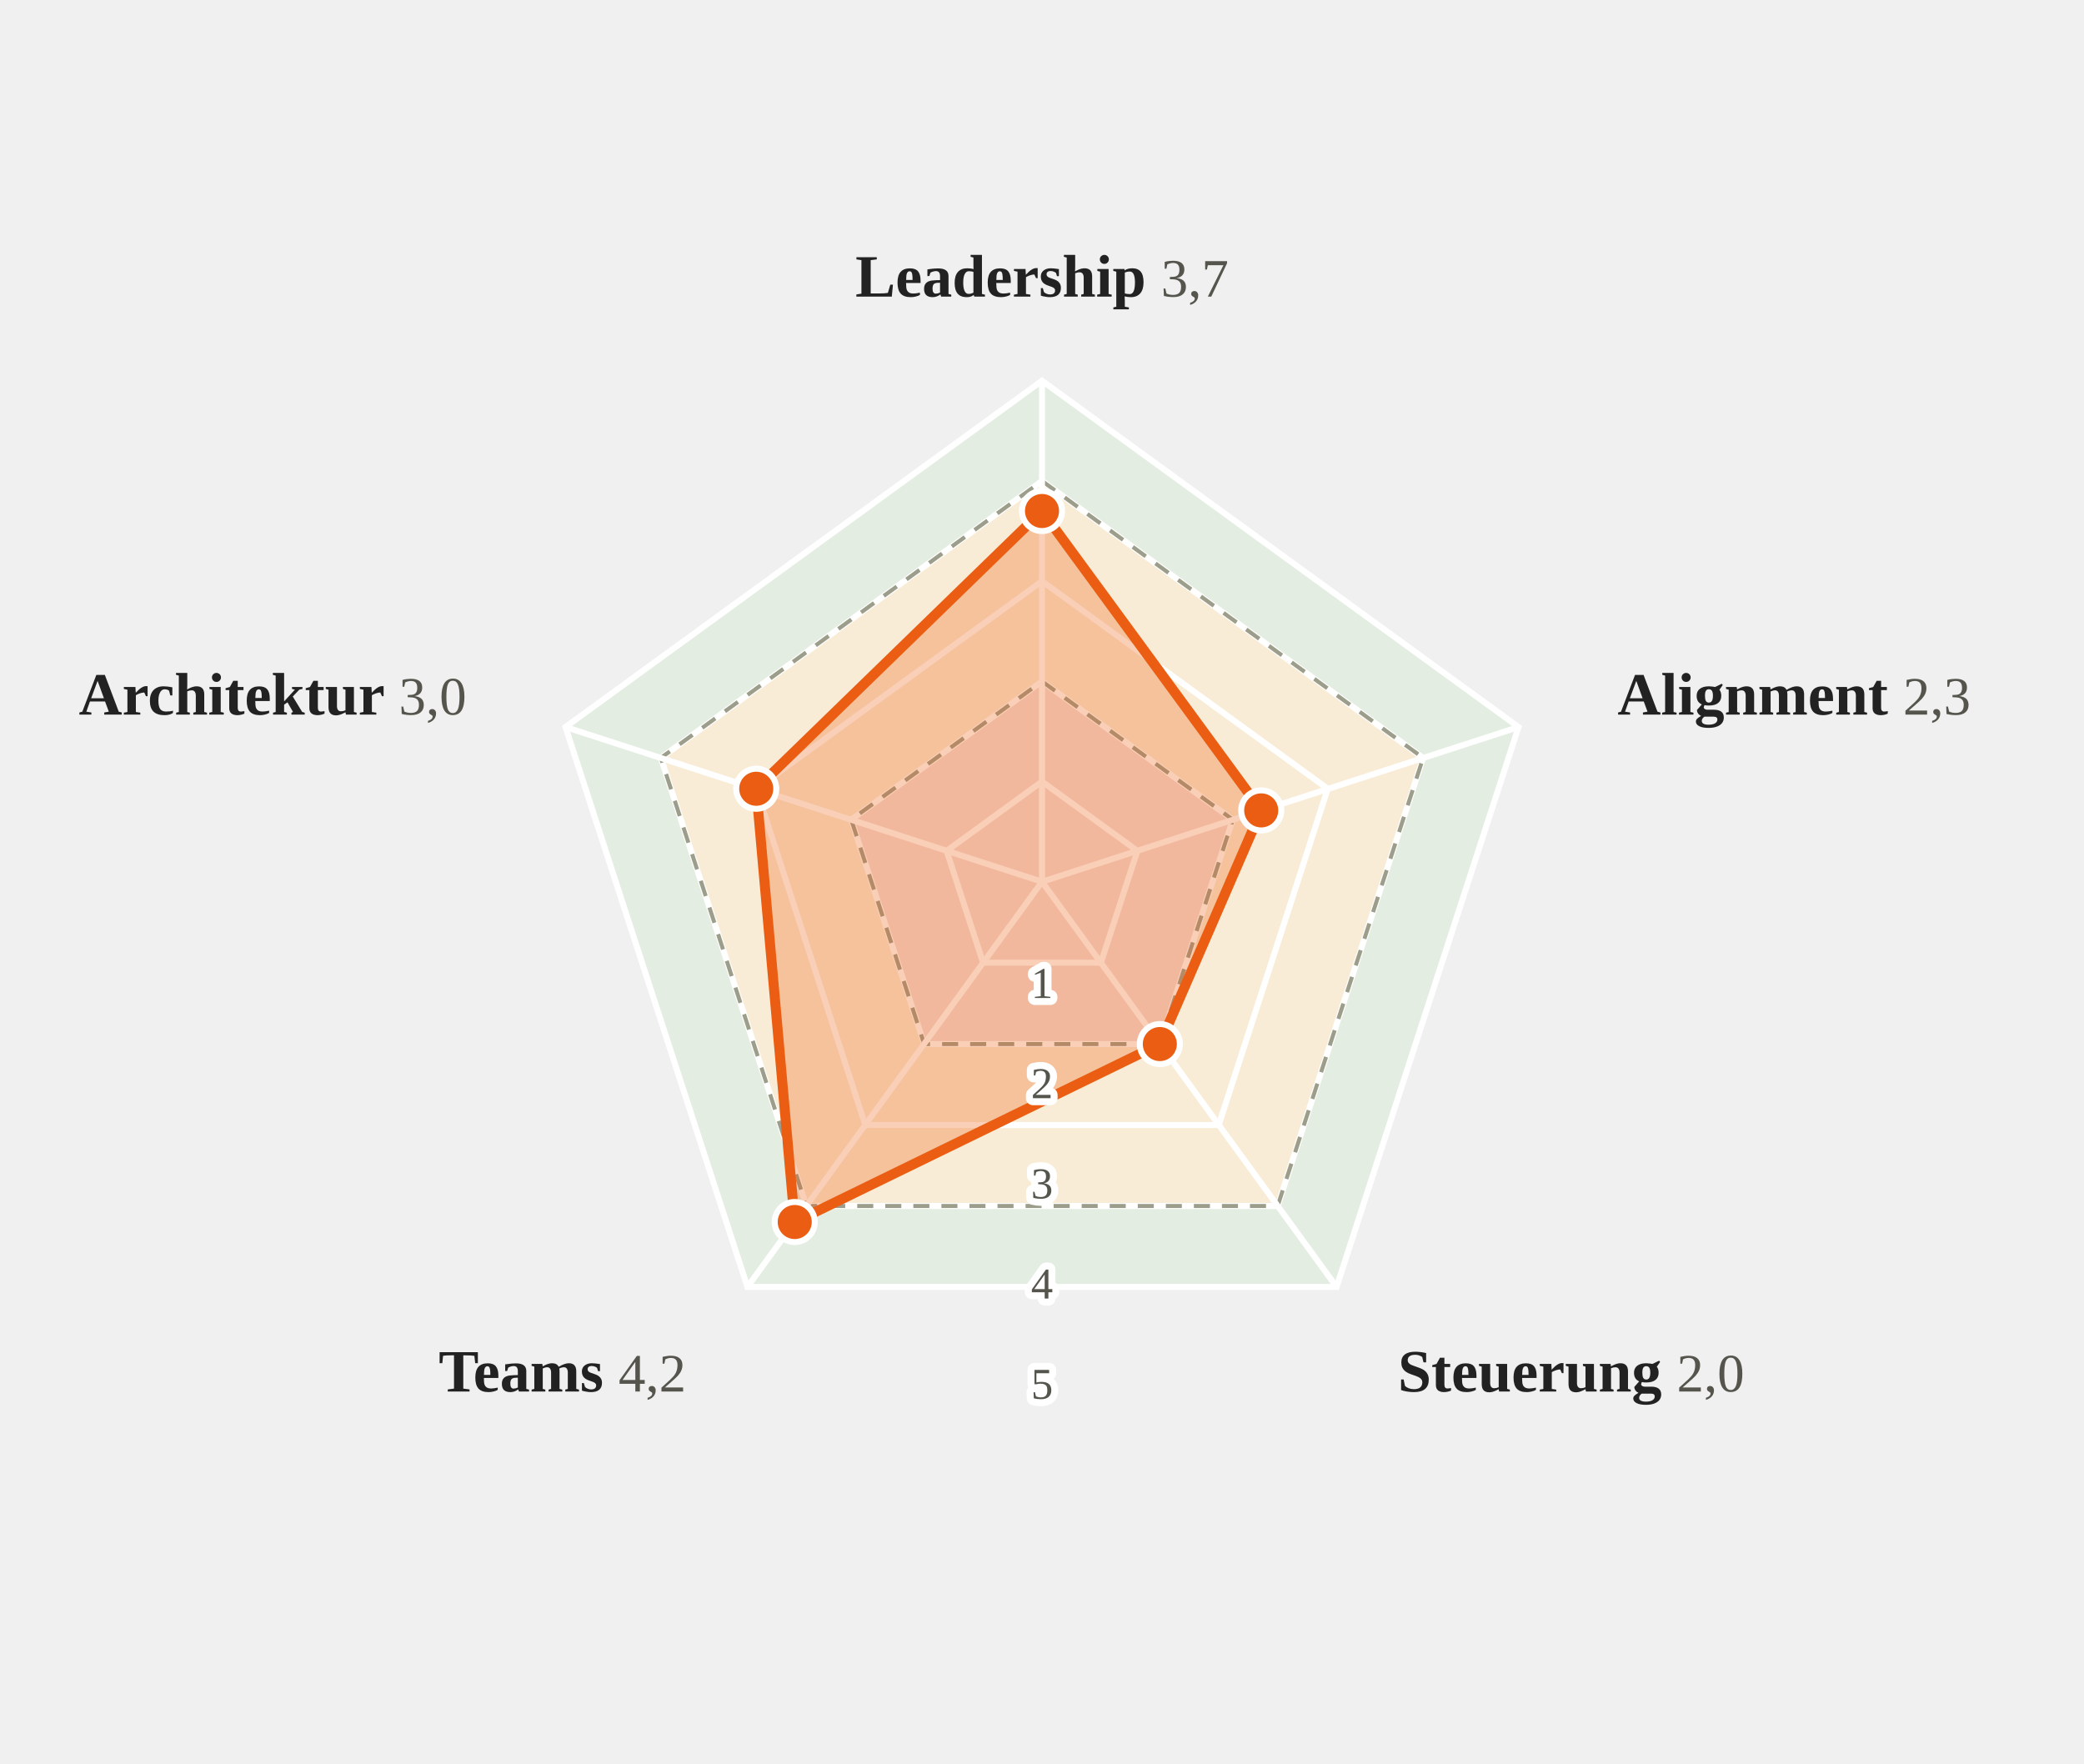
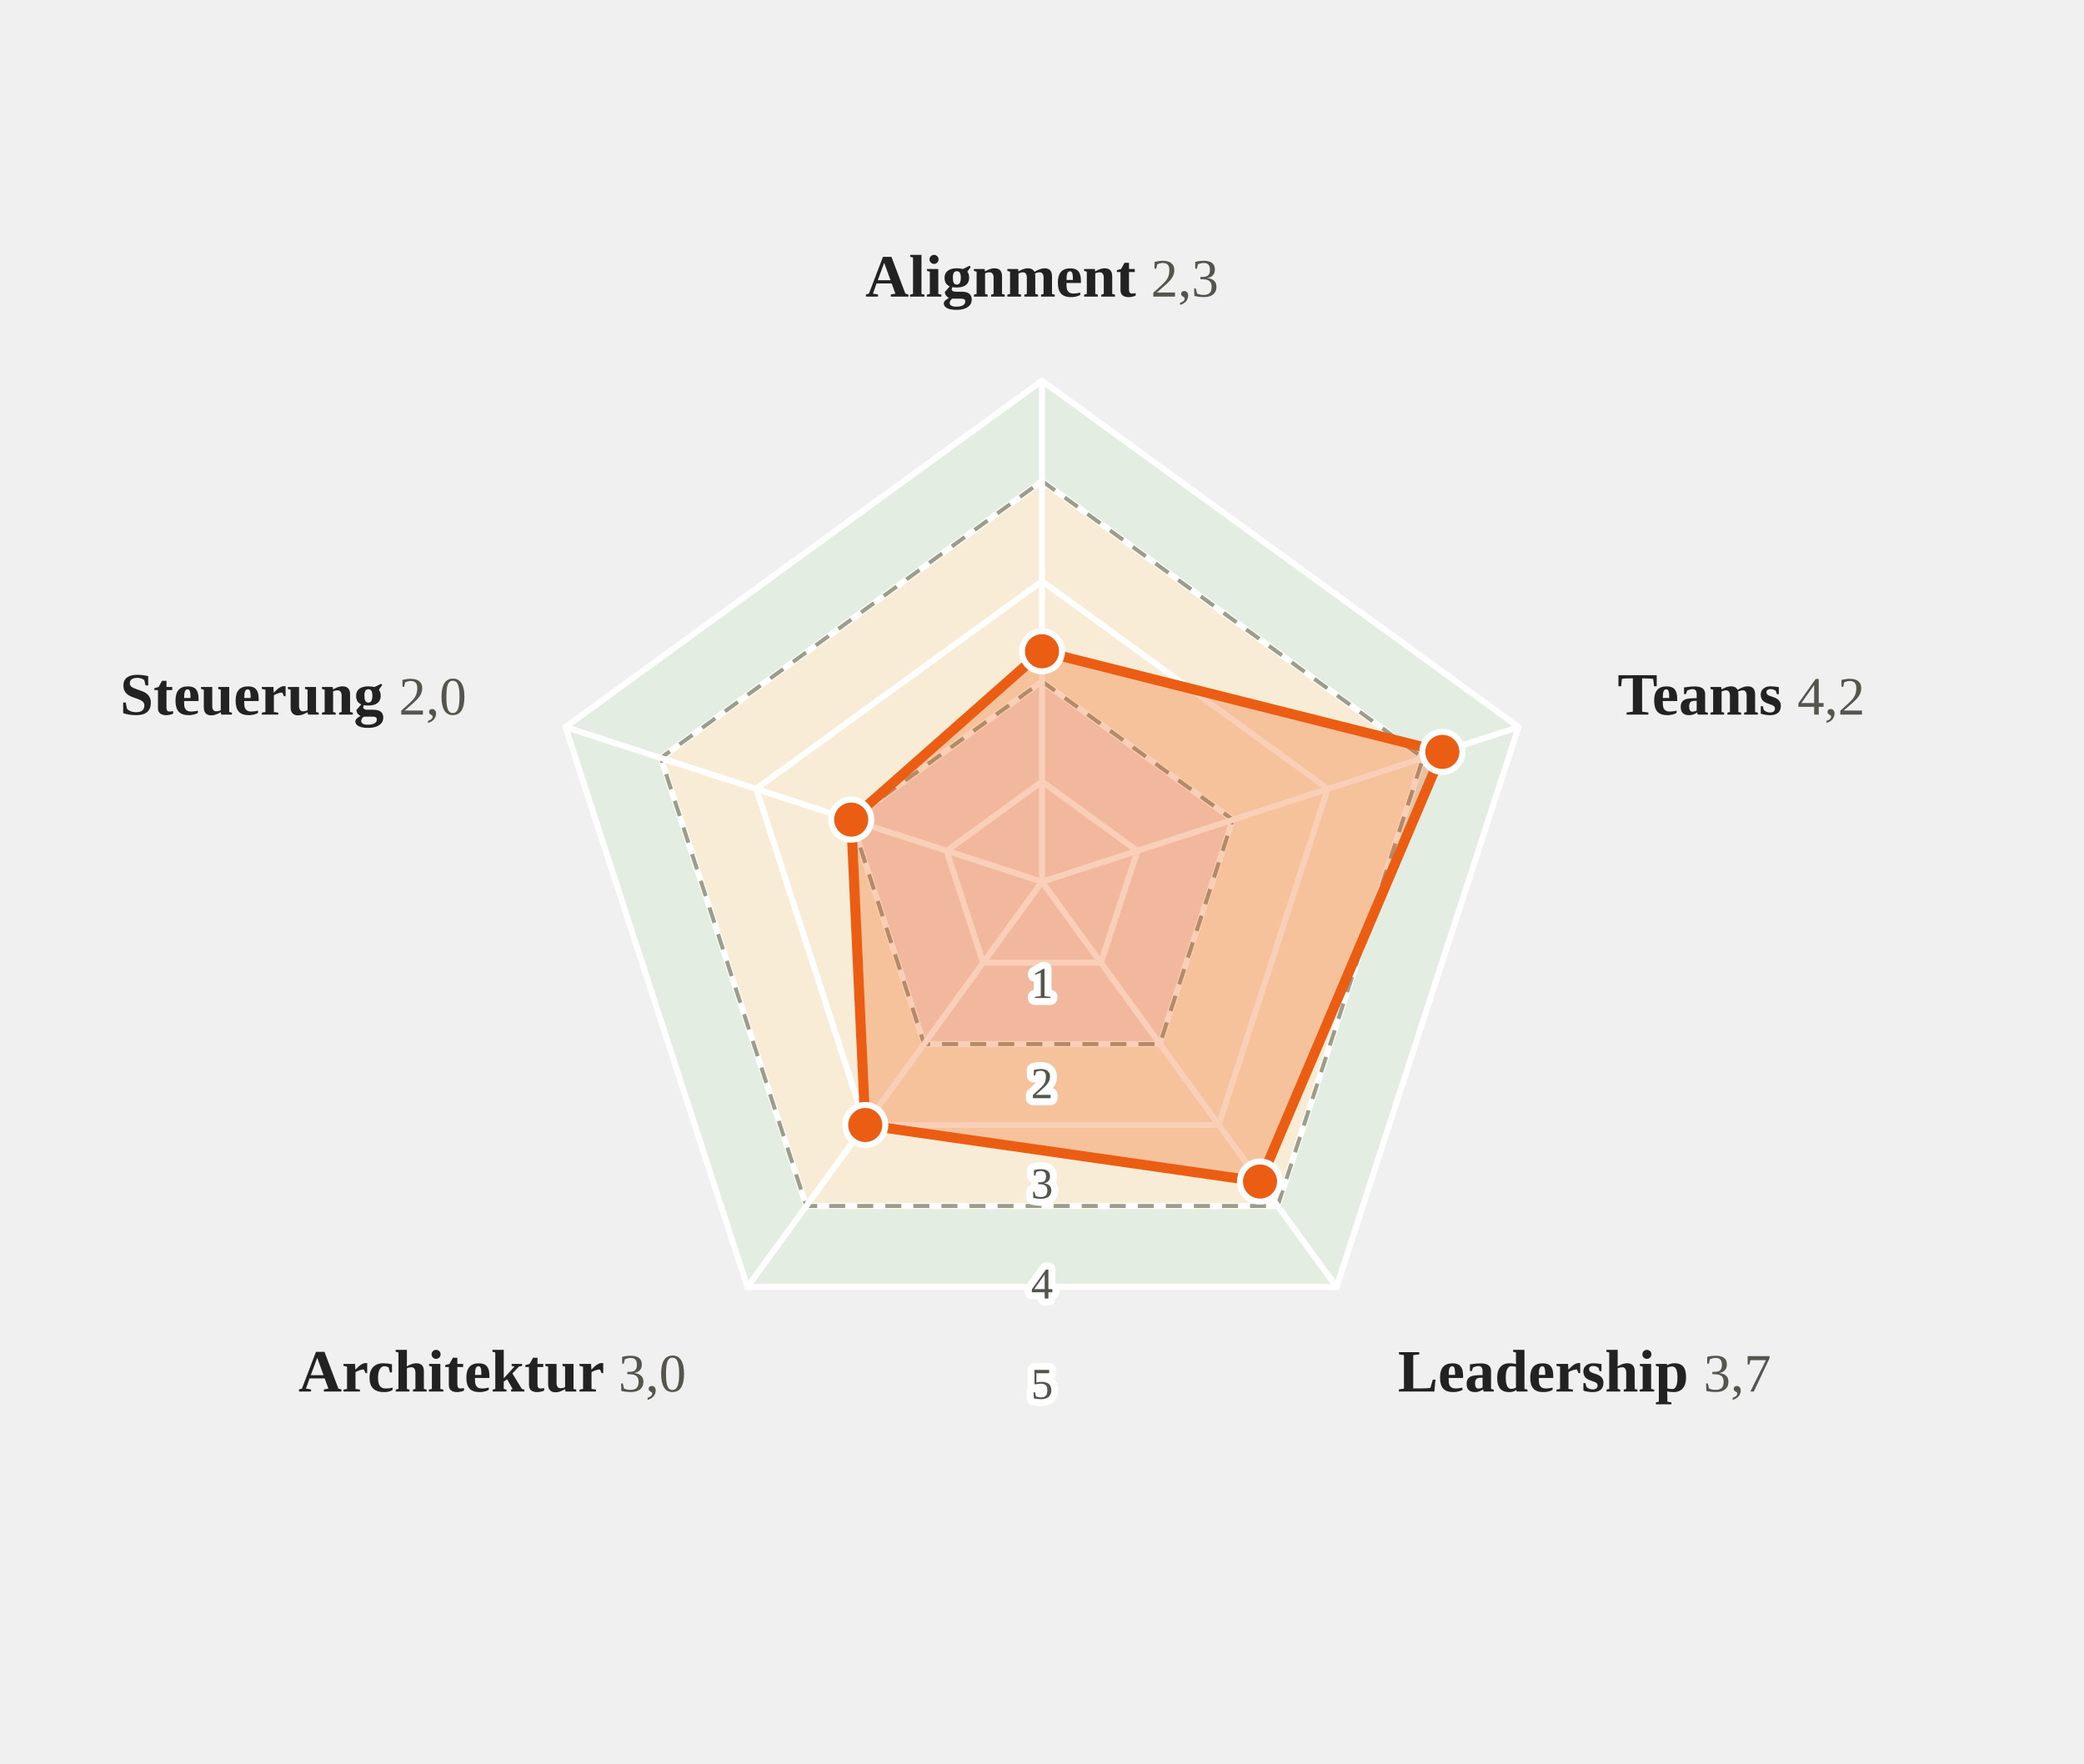
- <svg xmlns="http://www.w3.org/2000/svg" viewBox="0 0 520 440" role="img" aria-label="Beispielergebnis des Quick Checks: Zielscheibe der fünf LASTA-Dimensionen. Leadership 3,7 von 5, teilweise wirksam. Alignment 2,3 von 5, teilweise wirksam. Steuerung 2,0 von 5, teilweise wirksam. Teams 4,2 von 5, wirksam. Architektur 3,0 von 5, teilweise wirksam">
+ <svg xmlns="http://www.w3.org/2000/svg" viewBox="0 0 520 440" role="img" aria-label="Beispielergebnis des Quick Checks: Zielscheibe der fünf ATLAS-Dimensionen. Alignment 2,3 von 5, teilweise wirksam. Teams 4,2 von 5, wirksam. Leadership 3,7 von 5, teilweise wirksam. Architektur 3,0 von 5, teilweise wirksam. Steuerung 2,0 von 5, teilweise wirksam">
  <polygon points="260.0,95.0 378.9,181.4 333.5,321.1 186.5,321.1 141.1,181.4" fill="#e3ede1" />
  <polygon points="260.0,120.0 355.1,189.1 318.8,300.9 201.2,300.9 164.9,189.1" fill="#f9ecd6" />
  <polygon points="260.0,170.0 307.6,204.5 289.4,260.5 230.6,260.5 212.4,204.5" fill="#f4ded9" />
  <polygon points="260.0,195.0 283.8,212.3 274.7,240.2 245.3,240.2 236.2,212.3" fill="none" stroke="#ffffff" stroke-width="1.5" />
  <polygon points="260.0,170.0 307.6,204.5 289.4,260.5 230.6,260.5 212.4,204.5" fill="none" stroke="#ffffff" stroke-width="1.5" />
  <polygon points="260.0,145.0 331.3,196.8 304.1,280.7 215.9,280.7 188.7,196.8" fill="none" stroke="#ffffff" stroke-width="1.5" />
  <polygon points="260.0,120.0 355.1,189.1 318.8,300.9 201.2,300.9 164.9,189.1" fill="none" stroke="#ffffff" stroke-width="1.5" />
  <polygon points="260.0,95.0 378.9,181.4 333.5,321.1 186.5,321.1 141.1,181.4" fill="none" stroke="#ffffff" stroke-width="1.5" />
  <polygon points="260.0,170.0 307.6,204.5 289.4,260.5 230.6,260.5 212.4,204.5" fill="none" stroke="#9d9d8c" stroke-width="1" stroke-dasharray="4 3" />
  <polygon points="260.0,120.0 355.1,189.1 318.8,300.9 201.2,300.9 164.9,189.1" fill="none" stroke="#9d9d8c" stroke-width="1" stroke-dasharray="4 3" />
  <line x1="260.0" y1="220.0" x2="260.0" y2="95.0" stroke="#ffffff" stroke-width="1.5" />
  <line x1="260.0" y1="220.0" x2="378.9" y2="181.4" stroke="#ffffff" stroke-width="1.5" />
  <line x1="260.0" y1="220.0" x2="333.5" y2="321.1" stroke="#ffffff" stroke-width="1.5" />
  <line x1="260.0" y1="220.0" x2="186.5" y2="321.1" stroke="#ffffff" stroke-width="1.5" />
  <line x1="260.0" y1="220.0" x2="141.1" y2="181.4" stroke="#ffffff" stroke-width="1.5" />
-   <polygon points="260.0,127.5 314.7,202.2 289.4,260.5 198.3,304.9 188.7,196.8" fill="rgba(234,93,18,0.30)" stroke="#ea5d12" stroke-width="2.5" />
-   <circle cx="260.0" cy="127.5" r="5" fill="#ea5d12" stroke="#ffffff" stroke-width="1.5" />
-   <circle cx="314.7" cy="202.2" r="5" fill="#ea5d12" stroke="#ffffff" stroke-width="1.5" />
-   <circle cx="289.4" cy="260.5" r="5" fill="#ea5d12" stroke="#ffffff" stroke-width="1.5" />
-   <circle cx="198.3" cy="304.9" r="5" fill="#ea5d12" stroke="#ffffff" stroke-width="1.5" />
-   <circle cx="188.7" cy="196.8" r="5" fill="#ea5d12" stroke="#ffffff" stroke-width="1.5" />
+   <polygon points="260.0,162.5 359.9,187.6 314.4,294.8 215.9,280.7 212.4,204.5" fill="rgba(234,93,18,0.30)" stroke="#ea5d12" stroke-width="2.5" />
+   <circle cx="260.0" cy="162.5" r="5" fill="#ea5d12" stroke="#ffffff" stroke-width="1.5" />
+   <circle cx="359.9" cy="187.6" r="5" fill="#ea5d12" stroke="#ffffff" stroke-width="1.5" />
+   <circle cx="314.4" cy="294.8" r="5" fill="#ea5d12" stroke="#ffffff" stroke-width="1.5" />
+   <circle cx="215.9" cy="280.7" r="5" fill="#ea5d12" stroke="#ffffff" stroke-width="1.5" />
+   <circle cx="212.4" cy="204.5" r="5" fill="#ea5d12" stroke="#ffffff" stroke-width="1.5" />
  <text x="260.0" y="249.0" text-anchor="middle" font-size="11" fill="#55554e" paint-order="stroke" stroke="#ffffff" stroke-width="3.5" stroke-linejoin="round">1</text>
  <text x="260.0" y="274.0" text-anchor="middle" font-size="11" fill="#55554e" paint-order="stroke" stroke="#ffffff" stroke-width="3.5" stroke-linejoin="round">2</text>
  <text x="260.0" y="299.0" text-anchor="middle" font-size="11" fill="#55554e" paint-order="stroke" stroke="#ffffff" stroke-width="3.5" stroke-linejoin="round">3</text>
  <text x="260.0" y="324.0" text-anchor="middle" font-size="11" fill="#55554e" paint-order="stroke" stroke="#ffffff" stroke-width="3.5" stroke-linejoin="round">4</text>
  <text x="260.0" y="349.0" text-anchor="middle" font-size="11" fill="#55554e" paint-order="stroke" stroke="#ffffff" stroke-width="3.5" stroke-linejoin="round">5</text>
-   <text x="260.0" y="74.0" text-anchor="middle" font-size="15" font-weight="700" fill="#222" font-family="Source Sans 3, Noto Sans, system-ui, sans-serif">Leadership <tspan font-weight="400" font-size="13.5" fill="#55554e">3,7</tspan>
+   <text x="260.0" y="74.0" text-anchor="middle" font-size="15" font-weight="700" fill="#222" font-family="Source Sans 3, Noto Sans, system-ui, sans-serif">Alignment <tspan font-weight="400" font-size="13.5" fill="#55554e">2,3</tspan>
  </text>
-   <text x="403.6" y="178.3" text-anchor="start" font-size="15" font-weight="700" fill="#222" font-family="Source Sans 3, Noto Sans, system-ui, sans-serif">Alignment <tspan font-weight="400" font-size="13.5" fill="#55554e">2,3</tspan>
+   <text x="403.6" y="178.3" text-anchor="start" font-size="15" font-weight="700" fill="#222" font-family="Source Sans 3, Noto Sans, system-ui, sans-serif">Teams <tspan font-weight="400" font-size="13.5" fill="#55554e">4,2</tspan>
  </text>
-   <text x="348.8" y="347.2" text-anchor="start" font-size="15" font-weight="700" fill="#222" font-family="Source Sans 3, Noto Sans, system-ui, sans-serif">Steuerung <tspan font-weight="400" font-size="13.5" fill="#55554e">2,0</tspan>
+   <text x="348.8" y="347.2" text-anchor="start" font-size="15" font-weight="700" fill="#222" font-family="Source Sans 3, Noto Sans, system-ui, sans-serif">Leadership <tspan font-weight="400" font-size="13.5" fill="#55554e">3,7</tspan>
  </text>
-   <text x="171.2" y="347.2" text-anchor="end" font-size="15" font-weight="700" fill="#222" font-family="Source Sans 3, Noto Sans, system-ui, sans-serif">Teams <tspan font-weight="400" font-size="13.5" fill="#55554e">4,2</tspan>
+   <text x="171.2" y="347.2" text-anchor="end" font-size="15" font-weight="700" fill="#222" font-family="Source Sans 3, Noto Sans, system-ui, sans-serif">Architektur <tspan font-weight="400" font-size="13.5" fill="#55554e">3,0</tspan>
  </text>
-   <text x="116.4" y="178.3" text-anchor="end" font-size="15" font-weight="700" fill="#222" font-family="Source Sans 3, Noto Sans, system-ui, sans-serif">Architektur <tspan font-weight="400" font-size="13.5" fill="#55554e">3,0</tspan>
+   <text x="116.4" y="178.3" text-anchor="end" font-size="15" font-weight="700" fill="#222" font-family="Source Sans 3, Noto Sans, system-ui, sans-serif">Steuerung <tspan font-weight="400" font-size="13.5" fill="#55554e">2,0</tspan>
  </text>
</svg>
